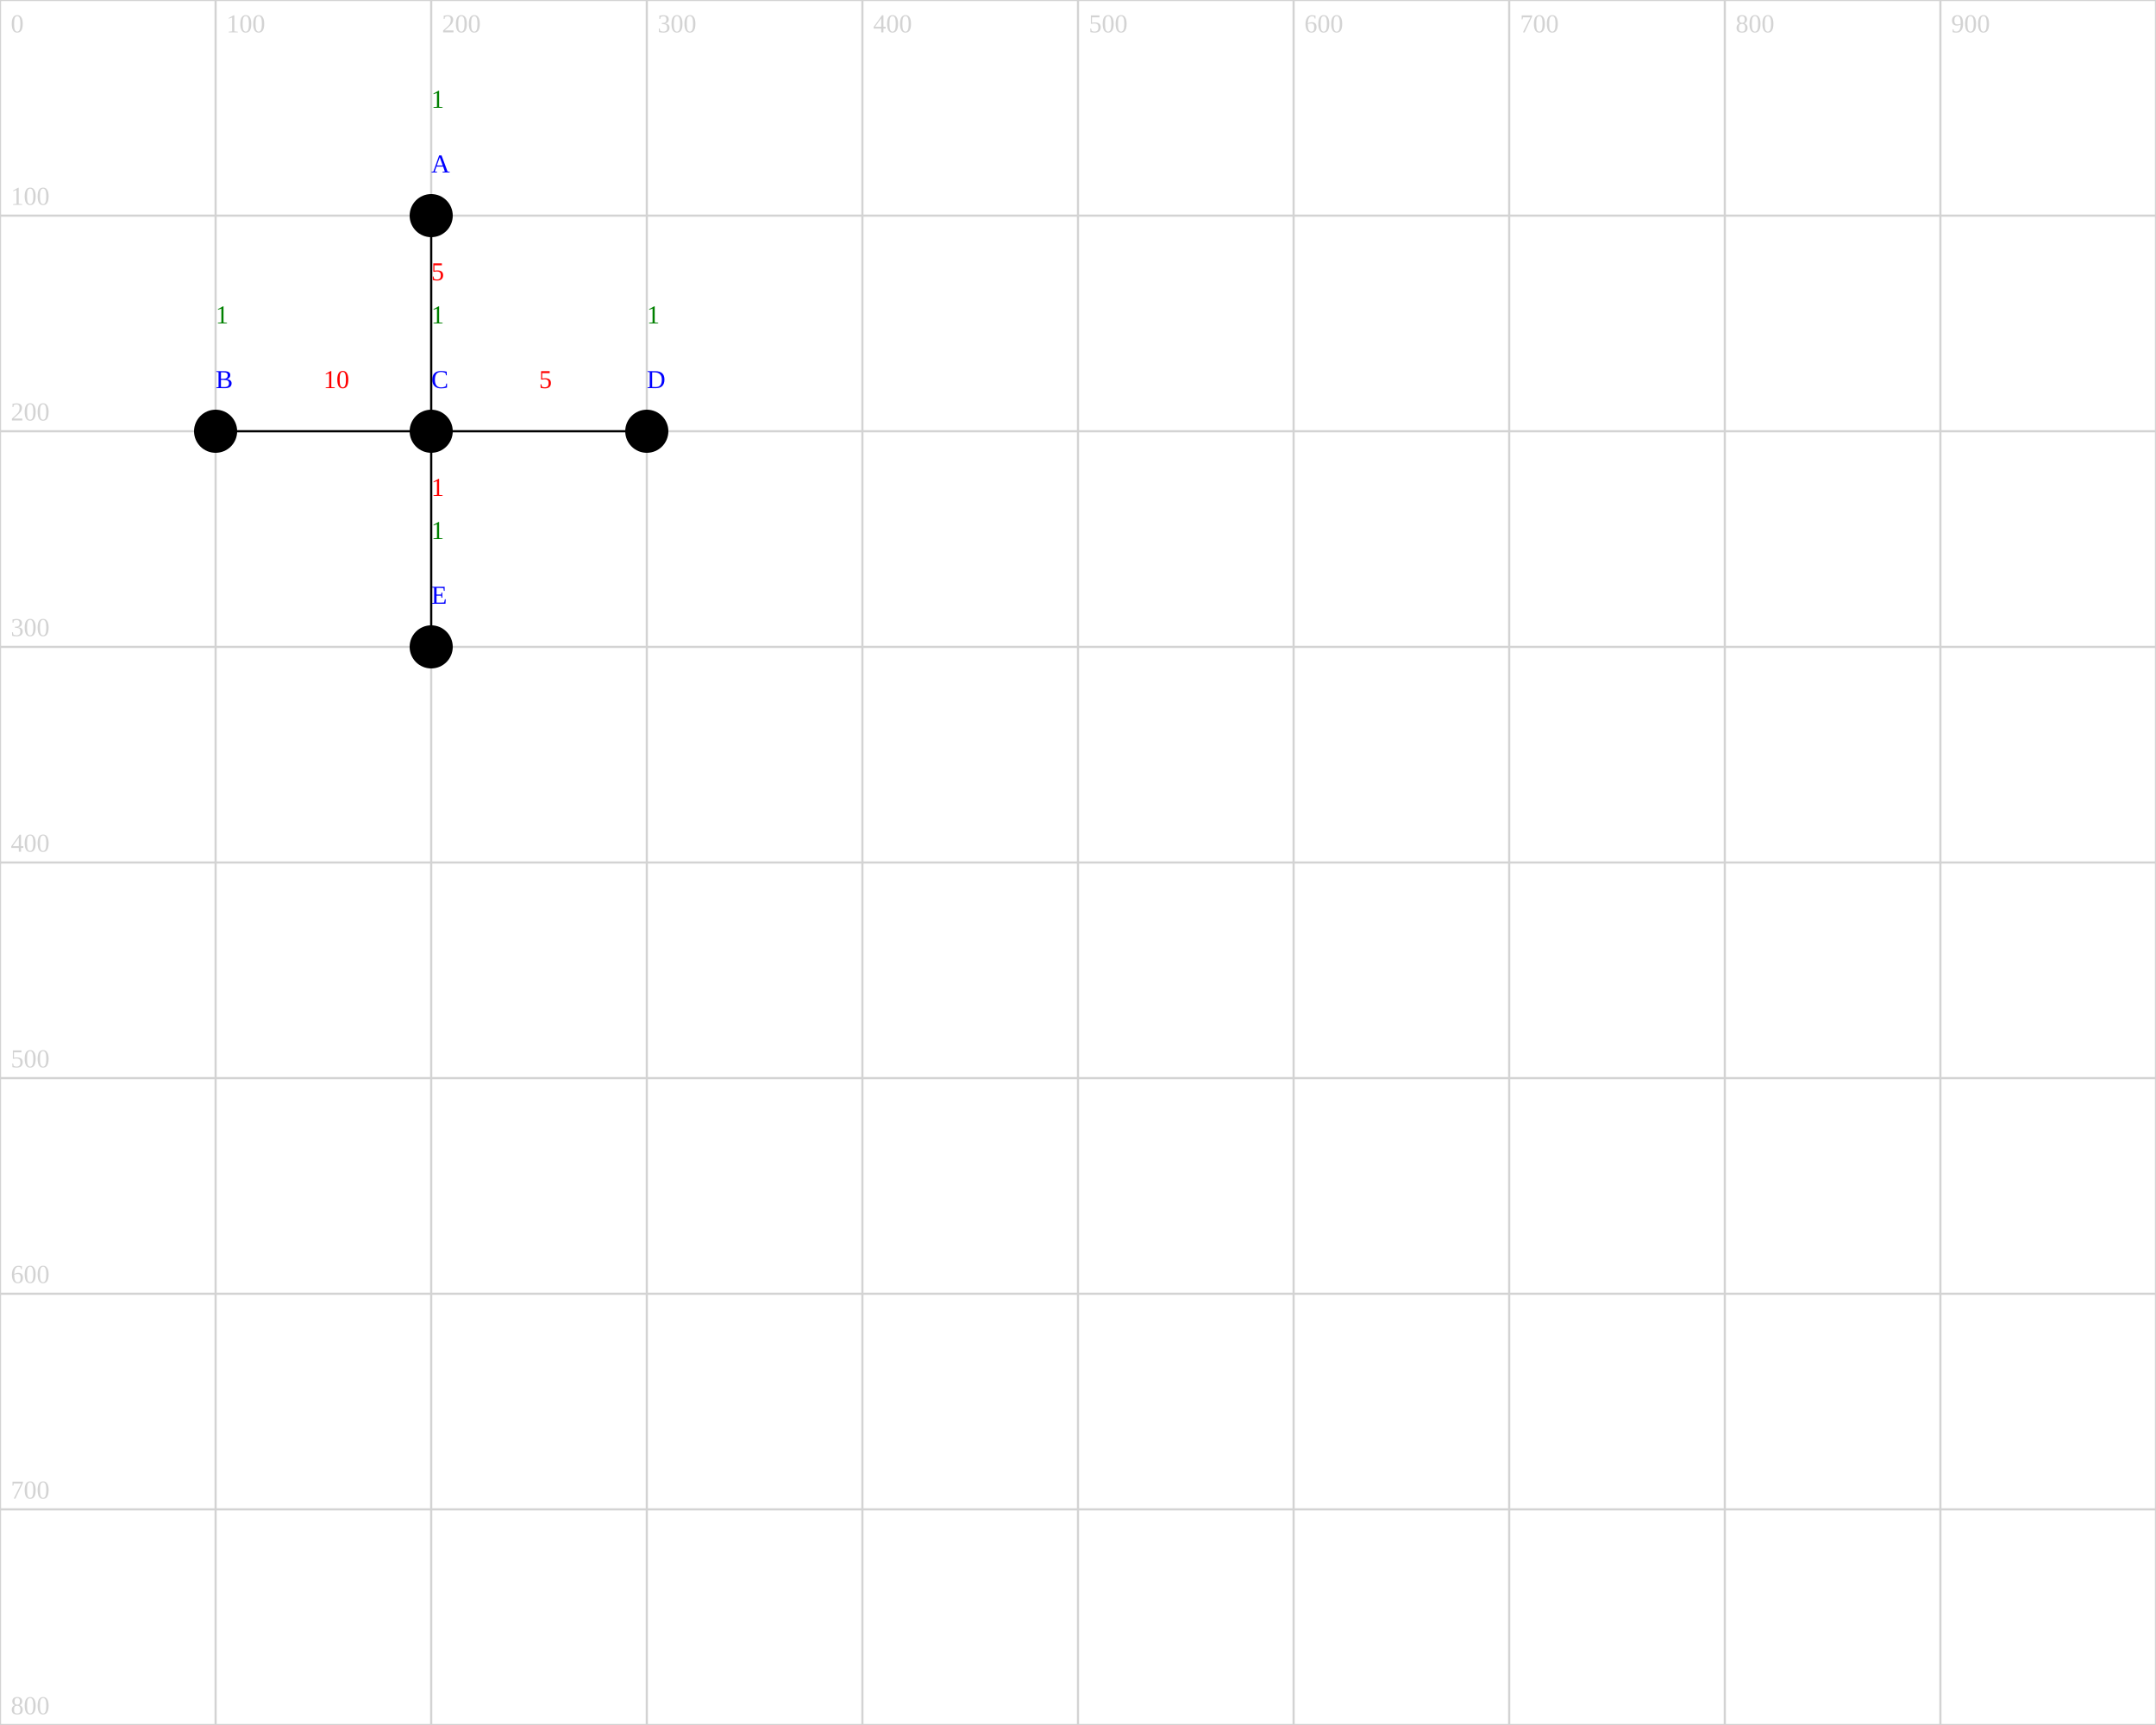
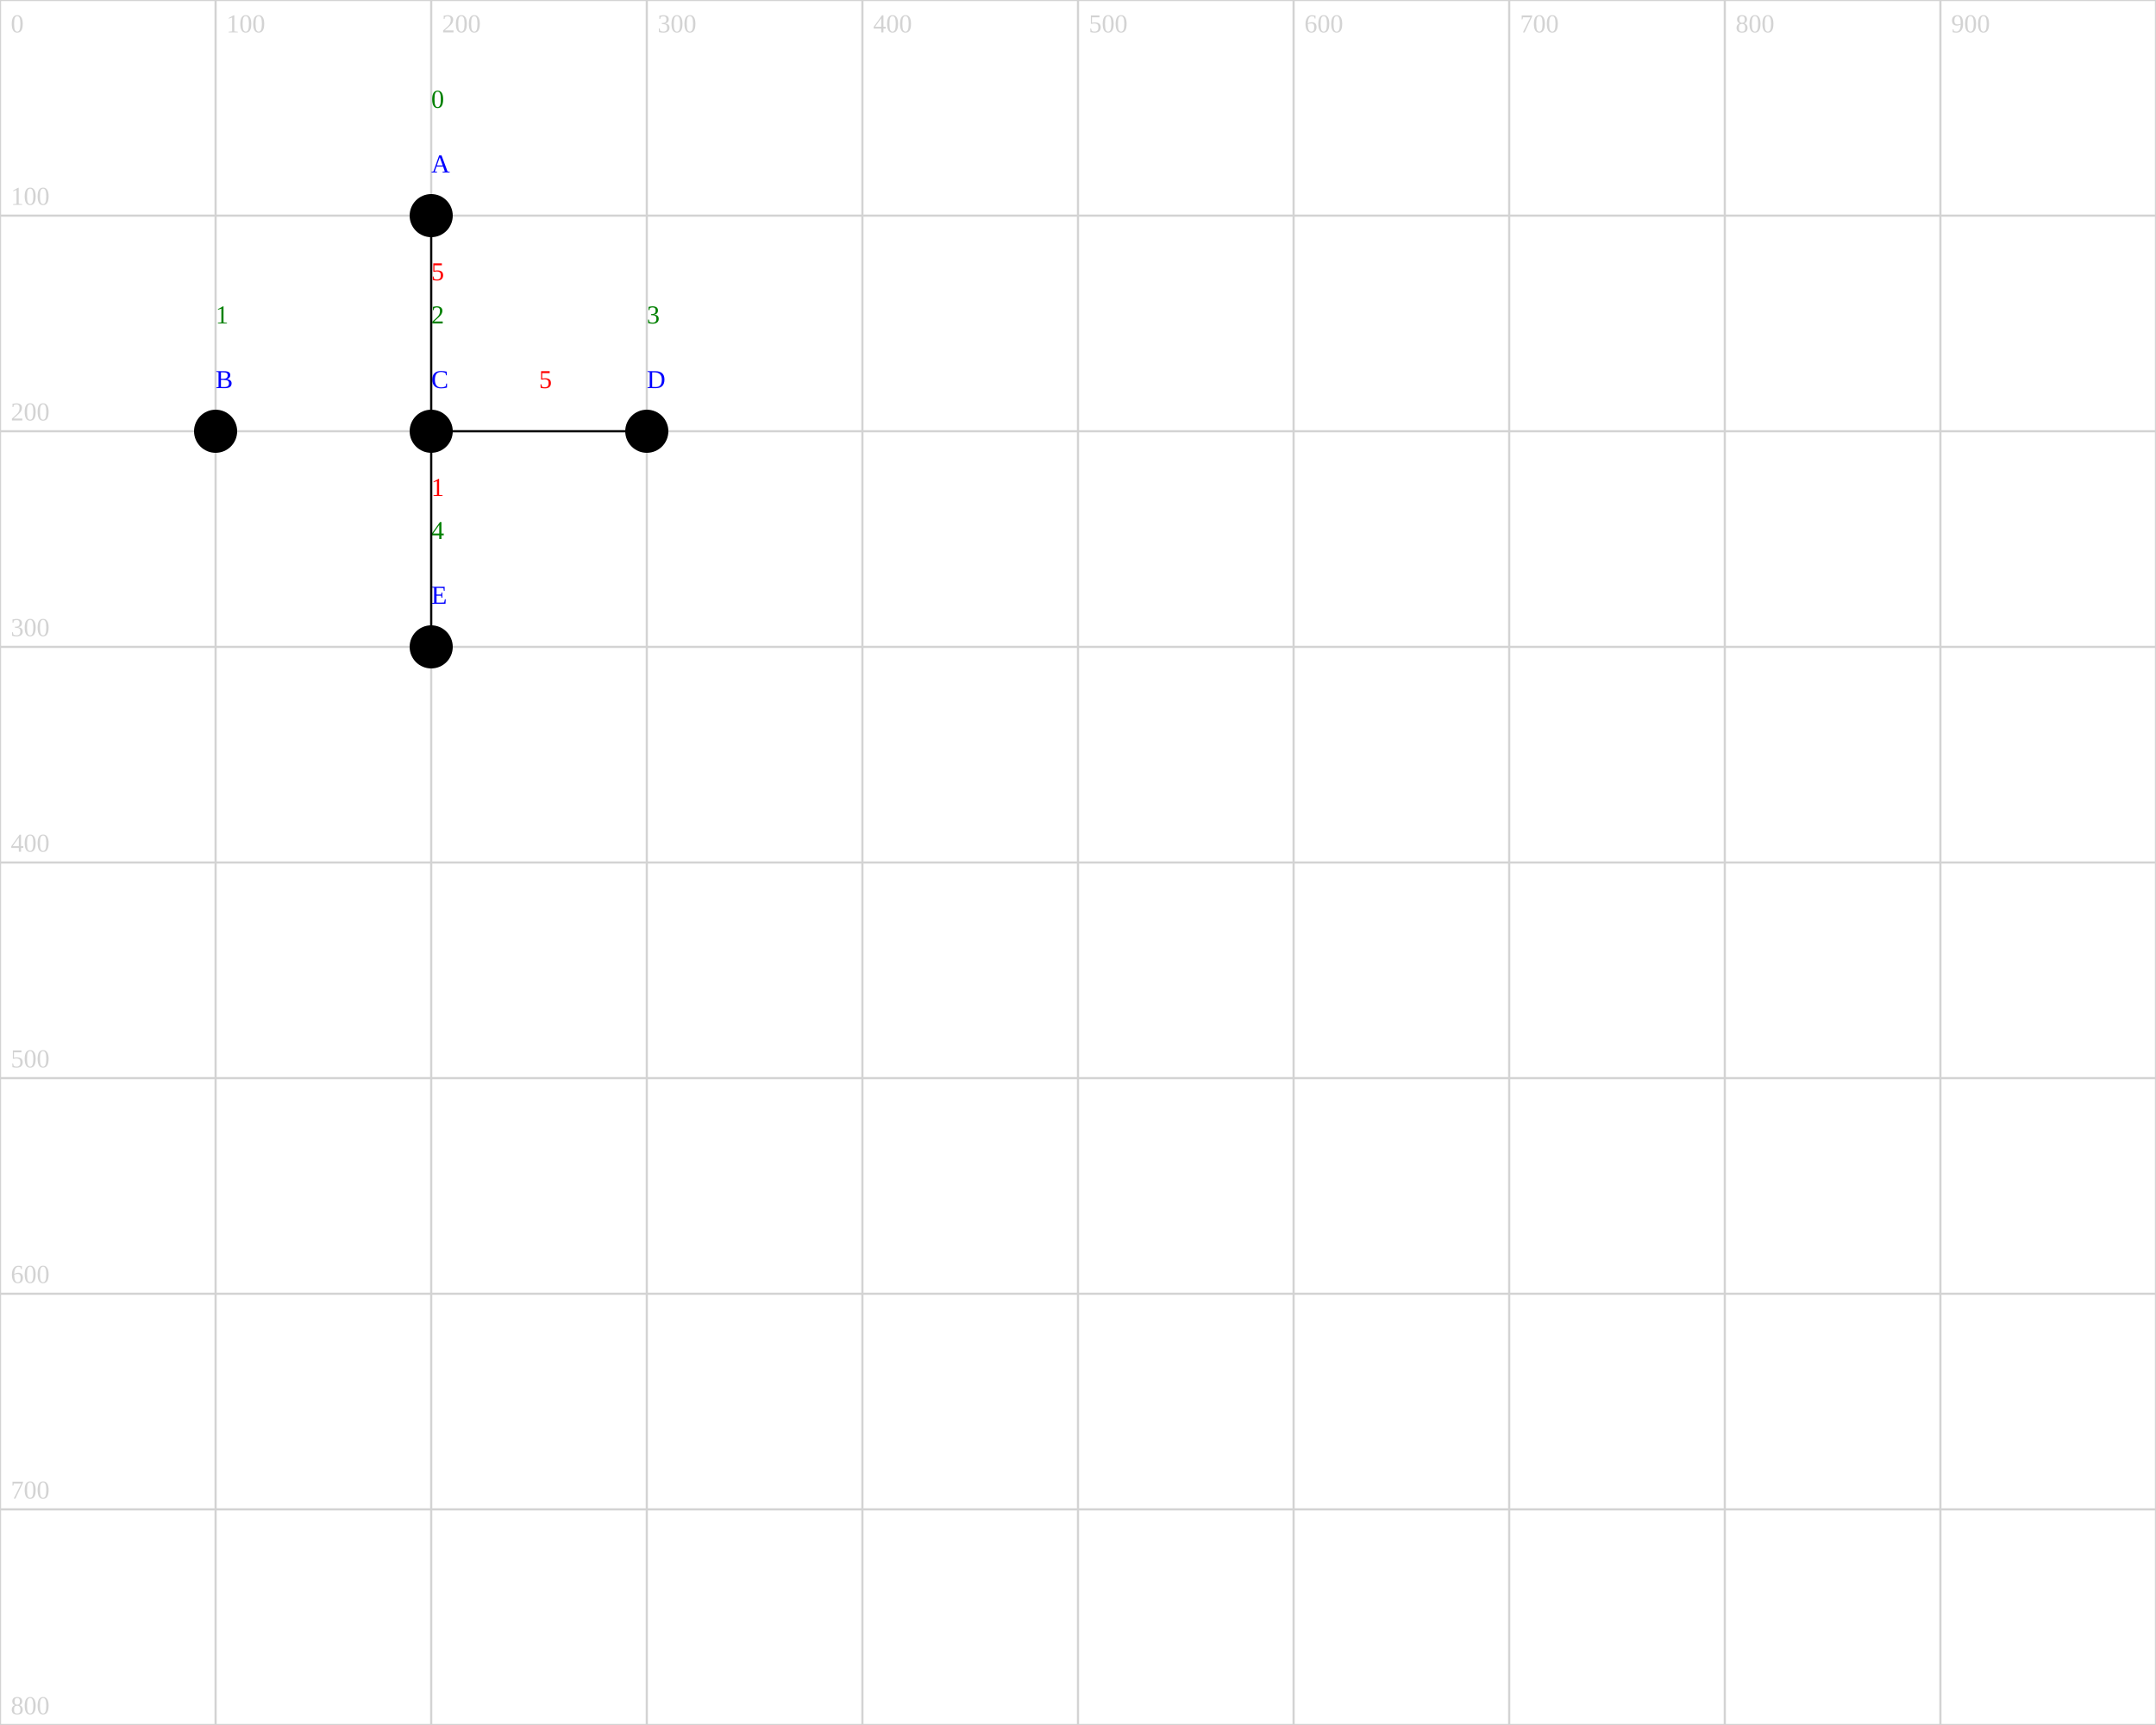
<svg xmlns="http://www.w3.org/2000/svg" version="1.1" width="1000" height="800">
  <line x1="0" y1="0" x2="1000" y2="0" stroke="lightgrey" />
  <text x="5" y="-5" fill="lightgrey">0</text>
  <line x1="0" y1="100" x2="1000" y2="100" stroke="lightgrey" />
  <text x="5" y="95" fill="lightgrey">100</text>
  <line x1="0" y1="200" x2="1000" y2="200" stroke="lightgrey" />
  <text x="5" y="195" fill="lightgrey">200</text>
  <line x1="0" y1="300" x2="1000" y2="300" stroke="lightgrey" />
  <text x="5" y="295" fill="lightgrey">300</text>
  <line x1="0" y1="400" x2="1000" y2="400" stroke="lightgrey" />
  <text x="5" y="395" fill="lightgrey">400</text>
  <line x1="0" y1="500" x2="1000" y2="500" stroke="lightgrey" />
  <text x="5" y="495" fill="lightgrey">500</text>
  <line x1="0" y1="600" x2="1000" y2="600" stroke="lightgrey" />
  <text x="5" y="595" fill="lightgrey">600</text>
  <line x1="0" y1="700" x2="1000" y2="700" stroke="lightgrey" />
  <text x="5" y="695" fill="lightgrey">700</text>
  <line x1="0" y1="800" x2="1000" y2="800" stroke="lightgrey" />
  <text x="5" y="795" fill="lightgrey">800</text>
  <line x1="0" y1="0" x2="0" y2="800" stroke="lightgrey" />
  <text x="5" y="15" fill="lightgrey">0</text>
  <line x1="100" y1="0" x2="100" y2="800" stroke="lightgrey" />
  <text x="105" y="15" fill="lightgrey">100</text>
  <line x1="200" y1="0" x2="200" y2="800" stroke="lightgrey" />
  <text x="205" y="15" fill="lightgrey">200</text>
  <line x1="300" y1="0" x2="300" y2="800" stroke="lightgrey" />
  <text x="305" y="15" fill="lightgrey">300</text>
  <line x1="400" y1="0" x2="400" y2="800" stroke="lightgrey" />
  <text x="405" y="15" fill="lightgrey">400</text>
  <line x1="500" y1="0" x2="500" y2="800" stroke="lightgrey" />
  <text x="505" y="15" fill="lightgrey">500</text>
  <line x1="600" y1="0" x2="600" y2="800" stroke="lightgrey" />
  <text x="605" y="15" fill="lightgrey">600</text>
  <line x1="700" y1="0" x2="700" y2="800" stroke="lightgrey" />
  <text x="705" y="15" fill="lightgrey">700</text>
  <line x1="800" y1="0" x2="800" y2="800" stroke="lightgrey" />
  <text x="805" y="15" fill="lightgrey">800</text>
  <line x1="900" y1="0" x2="900" y2="800" stroke="lightgrey" />
  <text x="905" y="15" fill="lightgrey">900</text>
  <line x1="1000" y1="0" x2="1000" y2="800" stroke="lightgrey" />
  <text x="1005" y="15" fill="lightgrey">1000</text>
  <circle cx="200" cy="100" r="10" fill="black" />
  <text x="200" y="80" fill="blue">A</text>
-   <text x="200" y="50" fill="green">1</text>
+   <text x="200" y="50" fill="green">0</text>
  <circle cx="100" cy="200" r="10" fill="black" />
  <text x="100" y="180" fill="blue">B</text>
  <text x="100" y="150" fill="green">1</text>
  <circle cx="200" cy="200" r="10" fill="black" />
  <text x="200" y="180" fill="blue">C</text>
-   <text x="200" y="150" fill="green">1</text>
+   <text x="200" y="150" fill="green">2</text>
  <circle cx="300" cy="200" r="10" fill="black" />
  <text x="300" y="180" fill="blue">D</text>
-   <text x="300" y="150" fill="green">1</text>
+   <text x="300" y="150" fill="green">3</text>
  <circle cx="200" cy="300" r="10" fill="black" />
  <text x="200" y="280" fill="blue">E</text>
-   <text x="200" y="250" fill="green">1</text>
+   <text x="200" y="250" fill="green">4</text>
  <line x1="200" y1="100" x2="200" y2="200" stroke="black" />
  <text x="200" y="130" fill="red">5</text>
-   <line x1="100" y1="200" x2="200" y2="200" stroke="black" />
-   <text x="150" y="180" fill="red">10</text>
+   <line x1="0" y1="0" x2="0" y2="0" stroke="black" />
+   <text x="0" y="-20" fill="red">10</text>
  <line x1="200" y1="200" x2="300" y2="200" stroke="black" />
  <text x="250" y="180" fill="red">5</text>
  <line x1="200" y1="200" x2="200" y2="300" stroke="black" />
  <text x="200" y="230" fill="red">1</text>
  <defs>
    <radialGradient id="redball" cx="30%" cy="30%" r="100%" fx="30%" fy="30%">
      <stop offset="0%" style="stop-color:rgb(255,250,250)" />
      <stop offset="3%" style="stop-color:rgb(255,250,250)" />
      <stop offset="7%" style="stop-color:rgb(255,160,160)" />
      <stop offset="70%" style="stop-color:rgb(255,0,0)" />
      <stop offset="100%" style="stop-color:rgb(255,0,0)" />
    </radialGradient>
    <radialGradient id="greenball" cx="30%" cy="30%" r="100%" fx="30%" fy="30%">
      <stop offset="0%" style="stop-color:rgb(250,255,250)" />
      <stop offset="3%" style="stop-color:rgb(250,255,250)" />
      <stop offset="7%" style="stop-color:rgb(160,255,160)" />
      <stop offset="70%" style="stop-color:rgb(0,255,0)" />
      <stop offset="100%" style="stop-color:rgb(0,255,0)" />
    </radialGradient>
    <radialGradient id="blueball" cx="30%" cy="30%" r="100%" fx="30%" fy="30%">
      <stop offset="0%" style="stop-color:rgb(250,250,255)" />
      <stop offset="3%" style="stop-color:rgb(250,250,255)" />
      <stop offset="7%" style="stop-color:rgb(160,160,255)" />
      <stop offset="70%" style="stop-color:rgb(0,0,255)" />
      <stop offset="100%" style="stop-color:rgb(0,255,0)" />
    </radialGradient>
    <radialGradient id="yellowball" cx="30%" cy="30%" r="100%" fx="30%" fy="30%">
      <stop offset="0%" style="stop-color:rgb(255,255,250)" />
      <stop offset="3%" style="stop-color:rgb(255,255,250)" />
      <stop offset="7%" style="stop-color:rgb(255,255,160)" />
      <stop offset="70%" style="stop-color:rgb(255,255,0)" />
      <stop offset="100%" style="stop-color:rgb(255,255,0)" />
    </radialGradient>
    <radialGradient id="greyball" cx="30%" cy="30%" r="100%" fx="30%" fy="30%">
      <stop offset="0%" style="stop-color:rgb(250,250,250)" />
      <stop offset="3%" style="stop-color:rgb(250,250,250)" />
      <stop offset="7%" style="stop-color:rgb(160,160,160)" />
      <stop offset="70%" style="stop-color:rgb(100,100,100)" />
      <stop offset="100%" style="stop-color:rgb(100,100,100)" />
    </radialGradient>
  </defs>
</svg>
